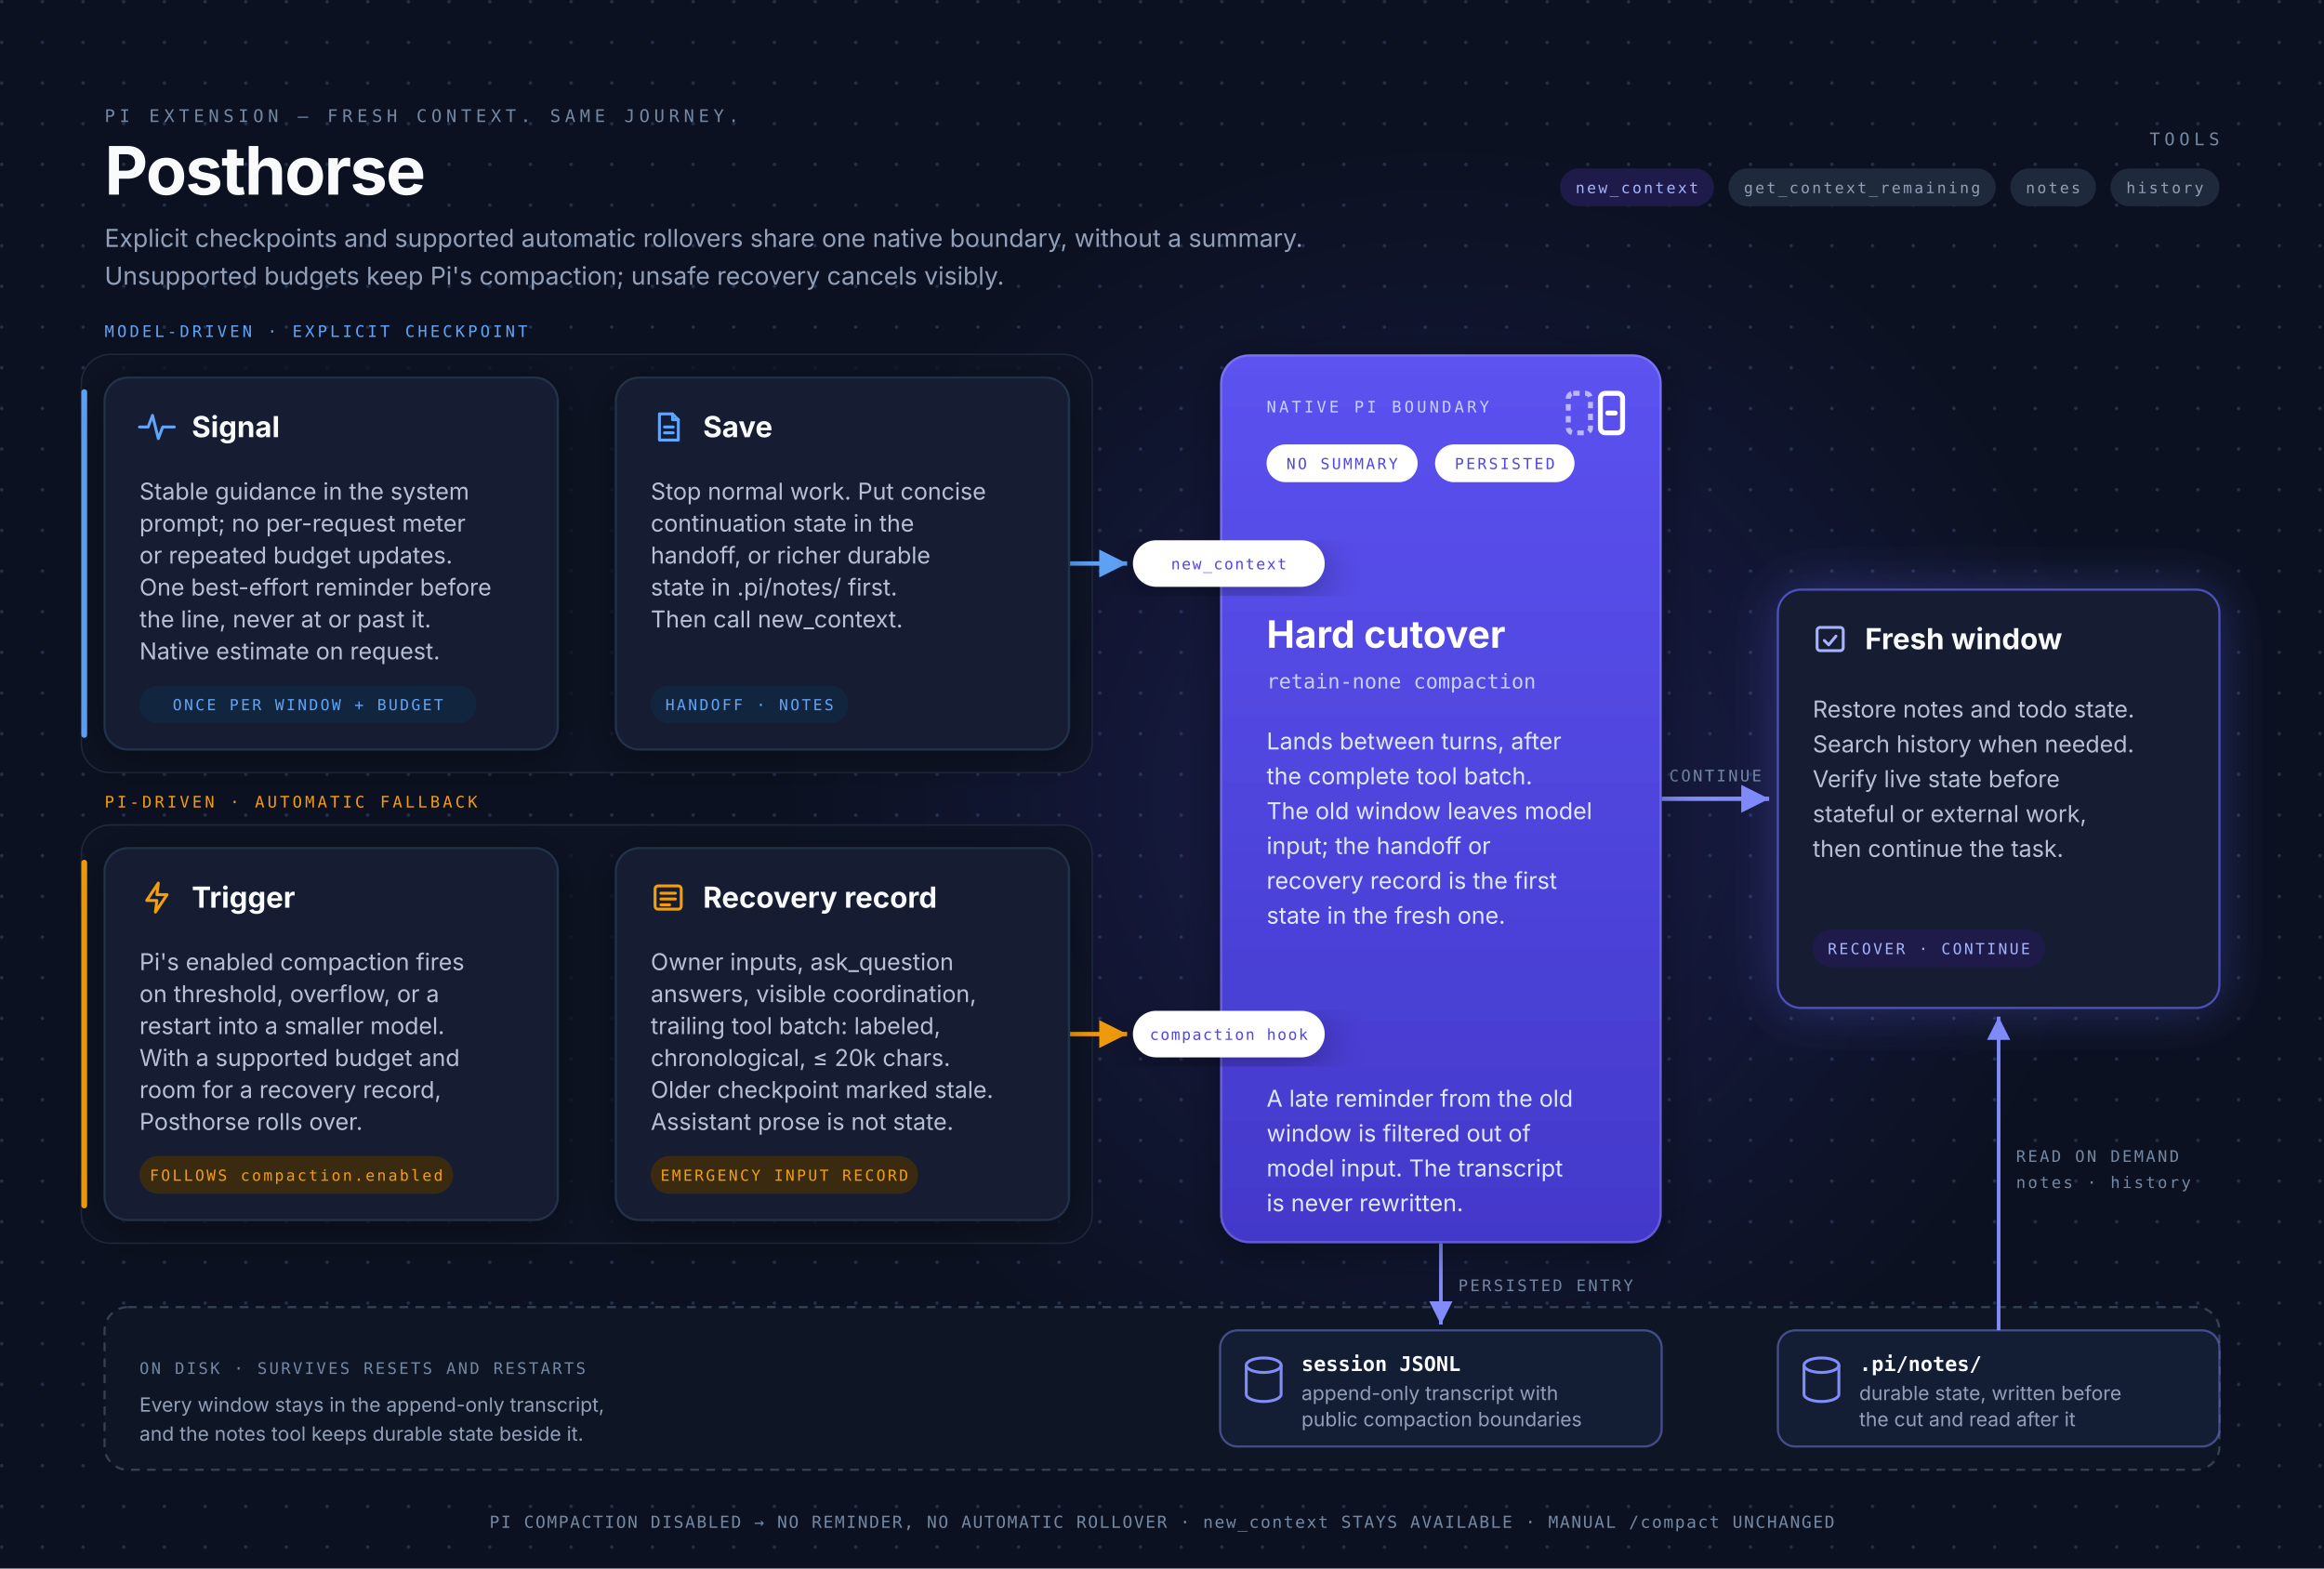
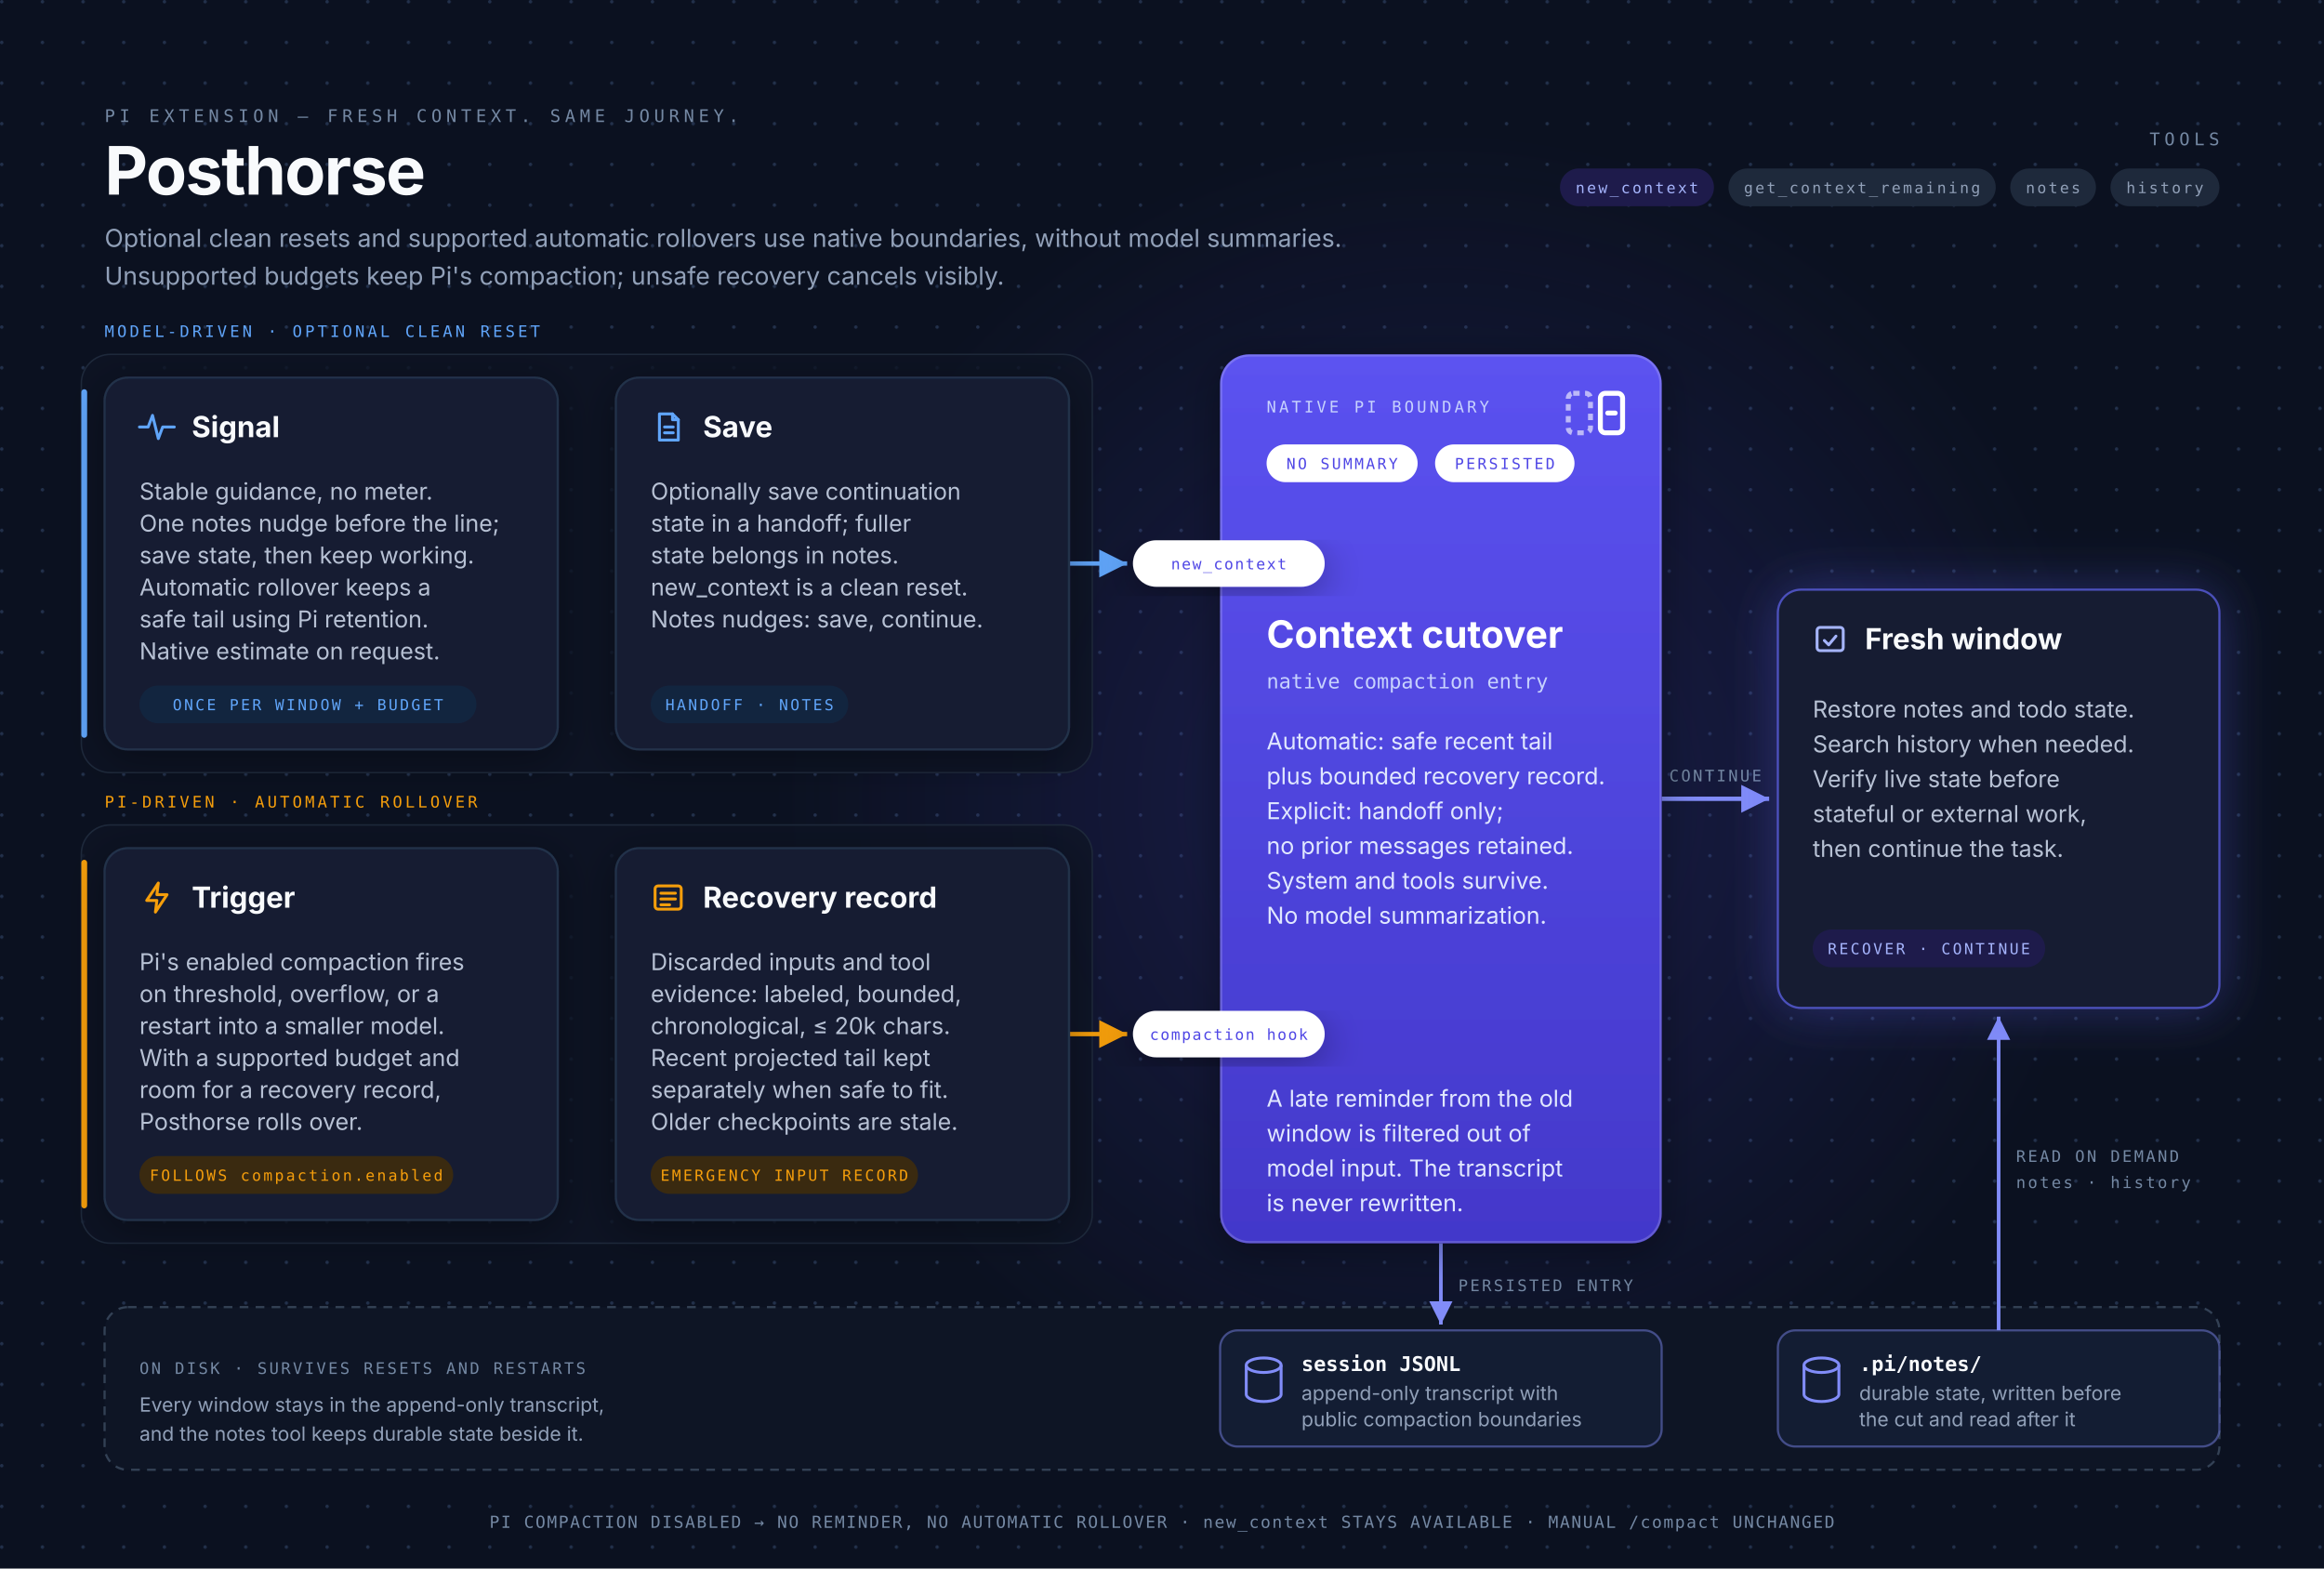
<svg xmlns="http://www.w3.org/2000/svg" width="1600" height="1080" viewBox="0 0 1600 1080" role="img" aria-labelledby="t d">
  <style>
    .sans { font-family: Inter, ui-sans-serif, Arial, sans-serif; }
    .mono { font-family: "JetBrains Mono", ui-monospace, monospace; }
    .title { font-size: 46px; font-weight: 700; fill: #F8FAFC; letter-spacing: -1px; }
    .subtitle { font-size: 17px; fill: #91A0B8; }
    .eyebrow { font-size: 12px; fill: #7488A3; letter-spacing: 3px; }
    .lane { font-size: 11px; letter-spacing: 2px; }
    .cardtitle { font-size: 20px; font-weight: 700; fill: #F8FAFC; }
    .cardbody { font-size: 16px; fill: #B7C1D4; }
    .cardtitle-inv { font-size: 26px; font-weight: 700; fill: #FFFFFF; }
    .cardbody-inv { font-size: 16px; fill: #E0E7FF; }
    .cardmono-inv { font-size: 14px; fill: #C7D2FE; }
    .chip { font-size: 10.5px; letter-spacing: 1.5px; text-anchor: middle; }
    .port { font-size: 10.5px; letter-spacing: 1px; text-anchor: middle; fill: #4F46E5; }
    .storename { font-size: 14px; font-weight: 700; fill: #F8FAFC; }
    .storebody { font-size: 13.5px; fill: #91A0B8; }
    .micro { font-size: 11px; fill: #7488A3; letter-spacing: 1.5px; }
    .footer { font-size: 11.5px; fill: #7488A3; text-anchor: middle; letter-spacing: 1px; }
    .icon { fill: none; stroke-width: 2; stroke-linecap: round; stroke-linejoin: round; }
  </style>
  <defs>
    <pattern id="dots" width="28" height="28" patternUnits="userSpaceOnUse">
      <circle cx="1.2" cy="1.2" r="1.2" fill="#22304A" />
    </pattern>
    <radialGradient id="bloom" gradientUnits="userSpaceOnUse" cx="992" cy="550" r="460">
      <stop offset="0" stop-color="#4F46E5" stop-opacity="0.22" />
      <stop offset="1" stop-color="#4F46E5" stop-opacity="0" />
    </radialGradient>
    <linearGradient id="boundary-fill" x1="0" y1="0" x2="0" y2="1">
      <stop offset="0" stop-color="#5B52F0" />
      <stop offset="1" stop-color="#4338CA" />
    </linearGradient>
    <filter id="soft" x="-20%" y="-20%" width="140%" height="140%">
      <feDropShadow dx="0" dy="6" stdDeviation="14" flood-color="#000000" flood-opacity="0.35" />
    </filter>
    <filter id="glow" x="-30%" y="-30%" width="160%" height="160%">
      <feDropShadow dx="0" dy="0" stdDeviation="18" flood-color="#6366F1" flood-opacity="0.35" />
    </filter>
    <marker id="arr-blue" viewBox="0 0 10 10" refX="8" refY="5" markerWidth="8" markerHeight="8" orient="auto-start-reverse">
      <path d="M 0 1 L 8 5 L 0 9 Z" fill="#60A5FA" />
    </marker>
    <marker id="arr-amber" viewBox="0 0 10 10" refX="8" refY="5" markerWidth="8" markerHeight="8" orient="auto-start-reverse">
      <path d="M 0 1 L 8 5 L 0 9 Z" fill="#F59E0B" />
    </marker>
    <marker id="arr-indigo" viewBox="0 0 10 10" refX="8" refY="5" markerWidth="8" markerHeight="8" orient="auto-start-reverse">
      <path d="M 0 1 L 8 5 L 0 9 Z" fill="#818CF8" />
    </marker>
  </defs>
  <rect width="1600" height="1080" fill="#0B1120" />
  <rect width="1600" height="1080" fill="url(#dots)" />
  <rect width="1600" height="1080" fill="url(#bloom)" />
  <text class="mono eyebrow" x="72" y="84">PI EXTENSION — FRESH CONTEXT. SAME JOURNEY.</text>
  <text class="sans title" x="72" y="134">Posthorse</text>
-   <text class="sans subtitle" x="72" y="170">Explicit checkpoints and supported automatic rollovers share one native boundary, without a summary.</text>
+   <text class="sans subtitle" x="72" y="170">Optional clean resets and supported automatic rollovers use native boundaries, without model summaries.</text>
  <text class="sans subtitle" x="72" y="196">Unsupported budgets keep Pi's compaction; unsafe recovery cancels visibly.</text>
  <g id="tools">
    <text class="mono eyebrow" x="1528" y="100" text-anchor="end">TOOLS</text>
    <rect x="1074" y="116" width="106" height="26" rx="13" fill="#1E1B4B" />
    <text class="mono chip" x="1127" y="133" fill="#A5B4FC">new_context</text>
    <rect x="1190" y="116" width="184" height="26" rx="13" fill="#1E293B" />
    <text class="mono chip" x="1282" y="133" fill="#91A0B8">get_context_remaining</text>
    <rect x="1384" y="116" width="59" height="26" rx="13" fill="#1E293B" />
    <text class="mono chip" x="1413.5" y="133" fill="#91A0B8">notes</text>
    <rect x="1453" y="116" width="75" height="26" rx="13" fill="#1E293B" />
    <text class="mono chip" x="1490.5" y="133" fill="#91A0B8">history</text>
  </g>
  <g id="lane-a">
    <rect x="56" y="244" width="696" height="288" rx="20" fill="#0E1525" fill-opacity="0.75" stroke="#1E293B" stroke-width="1" />
    <rect x="56" y="268" width="4" height="240" rx="2" fill="#60A5FA" />
-     <text class="mono lane" x="72" y="232" fill="#60A5FA">MODEL-DRIVEN · EXPLICIT CHECKPOINT</text>
+     <text class="mono lane" x="72" y="232" fill="#60A5FA">MODEL-DRIVEN · OPTIONAL CLEAN RESET</text>
  </g>
  <g id="lane-b">
    <rect x="56" y="568" width="696" height="288" rx="20" fill="#0E1525" fill-opacity="0.75" stroke="#1E293B" stroke-width="1" />
    <rect x="56" y="592" width="4" height="240" rx="2" fill="#F59E0B" />
-     <text class="mono lane" x="72" y="556" fill="#F59E0B">PI-DRIVEN · AUTOMATIC FALLBACK</text>
+     <text class="mono lane" x="72" y="556" fill="#F59E0B">PI-DRIVEN · AUTOMATIC ROLLOVER</text>
  </g>
  <g id="disk-zone">
    <rect x="72" y="900" width="1456" height="112" rx="16" fill="#0E1525" stroke="#334155" stroke-width="1.5" stroke-dasharray="6 5" />
    <text class="mono micro" x="96" y="946">ON DISK · SURVIVES RESETS AND RESTARTS</text>
    <text class="sans storebody" x="96" y="972">Every window stays in the append-only transcript,</text>
    <text class="sans storebody" x="96" y="992">and the notes tool keeps durable state beside it.</text>
  </g>
  <line x1="736" y1="388" x2="776" y2="388" stroke="#60A5FA" stroke-width="3" marker-end="url(#arr-blue)" />
  <line x1="736" y1="712" x2="776" y2="712" stroke="#F59E0B" stroke-width="3" marker-end="url(#arr-amber)" />
  <line x1="1144" y1="550" x2="1218" y2="550" stroke="#818CF8" stroke-width="3" marker-end="url(#arr-indigo)" />
  <text class="mono micro" x="1181" y="538" text-anchor="middle" fill="#A5B4FC">CONTINUE</text>
  <line x1="992" y1="856" x2="992" y2="912" stroke="#818CF8" stroke-width="2.5" marker-end="url(#arr-indigo)" />
  <text class="mono micro" x="1004" y="889">PERSISTED ENTRY</text>
  <line x1="1376" y1="916" x2="1376" y2="700" stroke="#818CF8" stroke-width="2.5" marker-end="url(#arr-indigo)" />
  <text class="mono micro" x="1388" y="800">READ ON DEMAND</text>
  <text class="mono micro" x="1388" y="818">notes · history</text>
  <g id="card-signal">
    <rect x="72" y="260" width="312" height="256" rx="16" fill="#131D33" stroke="#243049" stroke-width="1.5" filter="url(#soft)" />
    <g class="icon" stroke="#60A5FA" transform="translate(96 282)">
      <path d="M0 12 H6 L9 4 L13 20 L16 12 H24" />
    </g>
    <text class="sans cardtitle" x="132" y="301">Signal</text>
-     <text class="sans cardbody" x="96" y="344">Stable guidance in the system</text>
-     <text class="sans cardbody" x="96" y="366">prompt; no per-request meter</text>
-     <text class="sans cardbody" x="96" y="388">or repeated budget updates.</text>
-     <text class="sans cardbody" x="96" y="410">One best-effort reminder before</text>
-     <text class="sans cardbody" x="96" y="432">the line, never at or past it.</text>
+     <text class="sans cardbody" x="96" y="344">Stable guidance, no meter.</text>
+     <text class="sans cardbody" x="96" y="366">One notes nudge before the line;</text>
+     <text class="sans cardbody" x="96" y="388">save state, then keep working.</text>
+     <text class="sans cardbody" x="96" y="410">Automatic rollover keeps a</text>
+     <text class="sans cardbody" x="96" y="432">safe tail using Pi retention.</text>
    <text class="sans cardbody" x="96" y="454">Native estimate on request.</text>
    <rect x="96" y="472" width="232" height="26" rx="13" fill="#12253F" />
    <text class="mono chip" x="212" y="489" fill="#60A5FA">ONCE PER WINDOW + BUDGET</text>
  </g>
  <g id="card-save">
    <rect x="424" y="260" width="312" height="256" rx="16" fill="#131D33" stroke="#243049" stroke-width="1.5" filter="url(#soft)" />
    <g class="icon" stroke="#60A5FA" transform="translate(448 282)">
      <path d="M6 3 H15 L19 7 V21 H6 Z" />
      <path d="M15 3 V7 H19" />
      <path d="M9.5 12 H15.5 M9.5 16 H15.5" />
    </g>
    <text class="sans cardtitle" x="484" y="301">Save</text>
-     <text class="sans cardbody" x="448" y="344">Stop normal work. Put concise</text>
-     <text class="sans cardbody" x="448" y="366">continuation state in the</text>
-     <text class="sans cardbody" x="448" y="388">handoff, or richer durable</text>
-     <text class="sans cardbody" x="448" y="410">state in .pi/notes/ first.</text>
-     <text class="sans cardbody" x="448" y="432">Then call new_context.</text>
+     <text class="sans cardbody" x="448" y="344">Optionally save continuation</text>
+     <text class="sans cardbody" x="448" y="366">state in a handoff; fuller</text>
+     <text class="sans cardbody" x="448" y="388">state belongs in notes.</text>
+     <text class="sans cardbody" x="448" y="410">new_context is a clean reset.</text>
+     <text class="sans cardbody" x="448" y="432">Notes nudges: save, continue.</text>
    <rect x="448" y="472" width="136" height="26" rx="13" fill="#12253F" />
    <text class="mono chip" x="516" y="489" fill="#60A5FA">HANDOFF · NOTES</text>
  </g>
  <g id="card-trigger">
    <rect x="72" y="584" width="312" height="256" rx="16" fill="#131D33" stroke="#243049" stroke-width="1.5" filter="url(#soft)" />
    <g class="icon" stroke="#F59E0B" transform="translate(96 606)">
      <path d="M13 2 L5 14 H12 L11 22 L19 10 H12 Z" />
    </g>
    <text class="sans cardtitle" x="132" y="625">Trigger</text>
    <text class="sans cardbody" x="96" y="668">Pi's enabled compaction fires</text>
    <text class="sans cardbody" x="96" y="690">on threshold, overflow, or a</text>
    <text class="sans cardbody" x="96" y="712">restart into a smaller model.</text>
    <text class="sans cardbody" x="96" y="734">With a supported budget and</text>
    <text class="sans cardbody" x="96" y="756">room for a recovery record,</text>
    <text class="sans cardbody" x="96" y="778">Posthorse rolls over.</text>
    <rect x="96" y="796" width="216" height="26" rx="13" fill="#3A2A10" />
    <text class="mono chip" x="204" y="813" fill="#F59E0B">FOLLOWS compaction.enabled</text>
  </g>
  <g id="card-record">
    <rect x="424" y="584" width="312" height="256" rx="16" fill="#131D33" stroke="#243049" stroke-width="1.5" filter="url(#soft)" />
    <g class="icon" stroke="#F59E0B" transform="translate(448 606)">
      <rect x="3" y="4" width="18" height="16" rx="2" />
      <path d="M7 9 H17 M7 13 H17 M7 17 H13" />
    </g>
    <text class="sans cardtitle" x="484" y="625">Recovery record</text>
-     <text class="sans cardbody" x="448" y="668">Owner inputs, ask_question</text>
-     <text class="sans cardbody" x="448" y="690">answers, visible coordination,</text>
-     <text class="sans cardbody" x="448" y="712">trailing tool batch: labeled,</text>
-     <text class="sans cardbody" x="448" y="734">chronological, ≤ 20k chars.</text>
-     <text class="sans cardbody" x="448" y="756">Older checkpoint marked stale.</text>
-     <text class="sans cardbody" x="448" y="778">Assistant prose is not state.</text>
+     <text class="sans cardbody" x="448" y="668">Discarded inputs and tool</text>
+     <text class="sans cardbody" x="448" y="690">evidence: labeled, bounded,</text>
+     <text class="sans cardbody" x="448" y="712">chronological, ≤ 20k chars.</text>
+     <text class="sans cardbody" x="448" y="734">Recent projected tail kept</text>
+     <text class="sans cardbody" x="448" y="756">separately when safe to fit.</text>
+     <text class="sans cardbody" x="448" y="778">Older checkpoints are stale.</text>
    <rect x="448" y="796" width="184" height="26" rx="13" fill="#3A2A10" />
    <text class="mono chip" x="540" y="813" fill="#F59E0B">EMERGENCY INPUT RECORD</text>
  </g>
  <g id="card-boundary">
    <rect x="840" y="244" width="304" height="612" rx="20" fill="url(#boundary-fill)" filter="url(#soft)" />
    <rect x="840.75" y="244.75" width="302.5" height="610.5" rx="19.5" fill="none" stroke="#FFFFFF" stroke-opacity="0.18" stroke-width="1.5" />
    <text class="mono lane" x="872" y="284" fill="#C7D2FE">NATIVE PI BOUNDARY</text>
    <rect x="872" y="306" width="104" height="26" rx="13" fill="#FFFFFF" />
    <text class="mono chip" x="924" y="323" fill="#4F46E5">NO SUMMARY</text>
    <rect x="988" y="306" width="96" height="26" rx="13" fill="#FFFFFF" />
    <text class="mono chip" x="1036" y="323" fill="#4F46E5">PERSISTED</text>
    <g class="icon" stroke="#FFFFFF" stroke-width="2" transform="translate(1078 264) scale(1.7)">
      <rect x="1" y="4" width="9" height="16" rx="2" stroke-opacity="0.6" stroke-linecap="butt" stroke-dasharray="2.6 2.2" />
      <rect x="14" y="4" width="9" height="16" rx="2" />
      <path d="M17 12 H20" />
    </g>
-     <text class="sans cardtitle-inv" x="872" y="446">Hard cutover</text>
-     <text class="mono cardmono-inv" x="872" y="474">retain-none compaction</text>
-     <text class="sans cardbody-inv" x="872" y="516">Lands between turns, after</text>
-     <text class="sans cardbody-inv" x="872" y="540">the complete tool batch.</text>
-     <text class="sans cardbody-inv" x="872" y="564">The old window leaves model</text>
-     <text class="sans cardbody-inv" x="872" y="588">input; the handoff or</text>
-     <text class="sans cardbody-inv" x="872" y="612">recovery record is the first</text>
-     <text class="sans cardbody-inv" x="872" y="636">state in the fresh one.</text>
+     <text class="sans cardtitle-inv" x="872" y="446">Context cutover</text>
+     <text class="mono cardmono-inv" x="872" y="474">native compaction entry</text>
+     <text class="sans cardbody-inv" x="872" y="516">Automatic: safe recent tail</text>
+     <text class="sans cardbody-inv" x="872" y="540">plus bounded recovery record.</text>
+     <text class="sans cardbody-inv" x="872" y="564">Explicit: handoff only;</text>
+     <text class="sans cardbody-inv" x="872" y="588">no prior messages retained.</text>
+     <text class="sans cardbody-inv" x="872" y="612">System and tools survive.</text>
+     <text class="sans cardbody-inv" x="872" y="636">No model summarization.</text>
    <text class="sans cardbody-inv" x="872" y="762">A late reminder from the old</text>
    <text class="sans cardbody-inv" x="872" y="786">window is filtered out of</text>
    <text class="sans cardbody-inv" x="872" y="810">model input. The transcript</text>
    <text class="sans cardbody-inv" x="872" y="834">is never rewritten.</text>
    <rect x="780" y="372" width="132" height="32" rx="16" fill="#FFFFFF" filter="url(#soft)" />
    <text class="mono port" x="846" y="392">new_context</text>
    <rect x="780" y="696" width="132" height="32" rx="16" fill="#FFFFFF" filter="url(#soft)" />
    <text class="mono port" x="846" y="716">compaction hook</text>
  </g>
  <g id="card-fresh">
    <rect x="1224" y="406" width="304" height="288" rx="16" fill="#131D33" stroke="#6366F1" stroke-opacity="0.7" stroke-width="1.5" filter="url(#glow)" />
    <g class="icon" stroke="#A5B4FC" transform="translate(1248 428)">
      <rect x="3" y="4" width="18" height="16" rx="2" />
      <path d="M8 13 L11 16 L16 10" />
    </g>
    <text class="sans cardtitle" x="1284" y="447">Fresh window</text>
    <text class="sans cardbody" x="1248" y="494">Restore notes and todo state.</text>
    <text class="sans cardbody" x="1248" y="518">Search history when needed.</text>
    <text class="sans cardbody" x="1248" y="542">Verify live state before</text>
    <text class="sans cardbody" x="1248" y="566">stateful or external work,</text>
    <text class="sans cardbody" x="1248" y="590">then continue the task.</text>
    <rect x="1248" y="640" width="160" height="26" rx="13" fill="#1E1B4B" />
    <text class="mono chip" x="1328" y="657" fill="#A5B4FC">RECOVER · CONTINUE</text>
  </g>
  <g id="store-jsonl">
    <rect x="840" y="916" width="304" height="80" rx="12" fill="#131D33" stroke="#818CF8" stroke-opacity="0.45" stroke-width="1.5" />
    <ellipse cx="870" cy="940" rx="12" ry="5" fill="none" stroke="#818CF8" stroke-width="2" />
    <path d="M 858 940 L 858 960 A 12 5 0 0 0 882 960 L 882 940" fill="none" stroke="#818CF8" stroke-width="2" />
    <text class="mono storename" x="896" y="944">session JSONL</text>
    <text class="sans storebody" x="896" y="964">append-only transcript with</text>
    <text class="sans storebody" x="896" y="982">public compaction boundaries</text>
  </g>
  <g id="store-notes">
    <rect x="1224" y="916" width="304" height="80" rx="12" fill="#131D33" stroke="#818CF8" stroke-opacity="0.45" stroke-width="1.5" />
    <ellipse cx="1254" cy="940" rx="12" ry="5" fill="none" stroke="#818CF8" stroke-width="2" />
    <path d="M 1242 940 L 1242 960 A 12 5 0 0 0 1266 960 L 1266 940" fill="none" stroke="#818CF8" stroke-width="2" />
    <text class="mono storename" x="1280" y="944">.pi/notes/</text>
    <text class="sans storebody" x="1280" y="964">durable state, written before</text>
    <text class="sans storebody" x="1280" y="982">the cut and read after it</text>
  </g>
  <text class="mono footer" x="800" y="1052">PI COMPACTION DISABLED → NO REMINDER, NO AUTOMATIC ROLLOVER · new_context STAYS AVAILABLE · MANUAL /compact UNCHANGED</text>
</svg>
